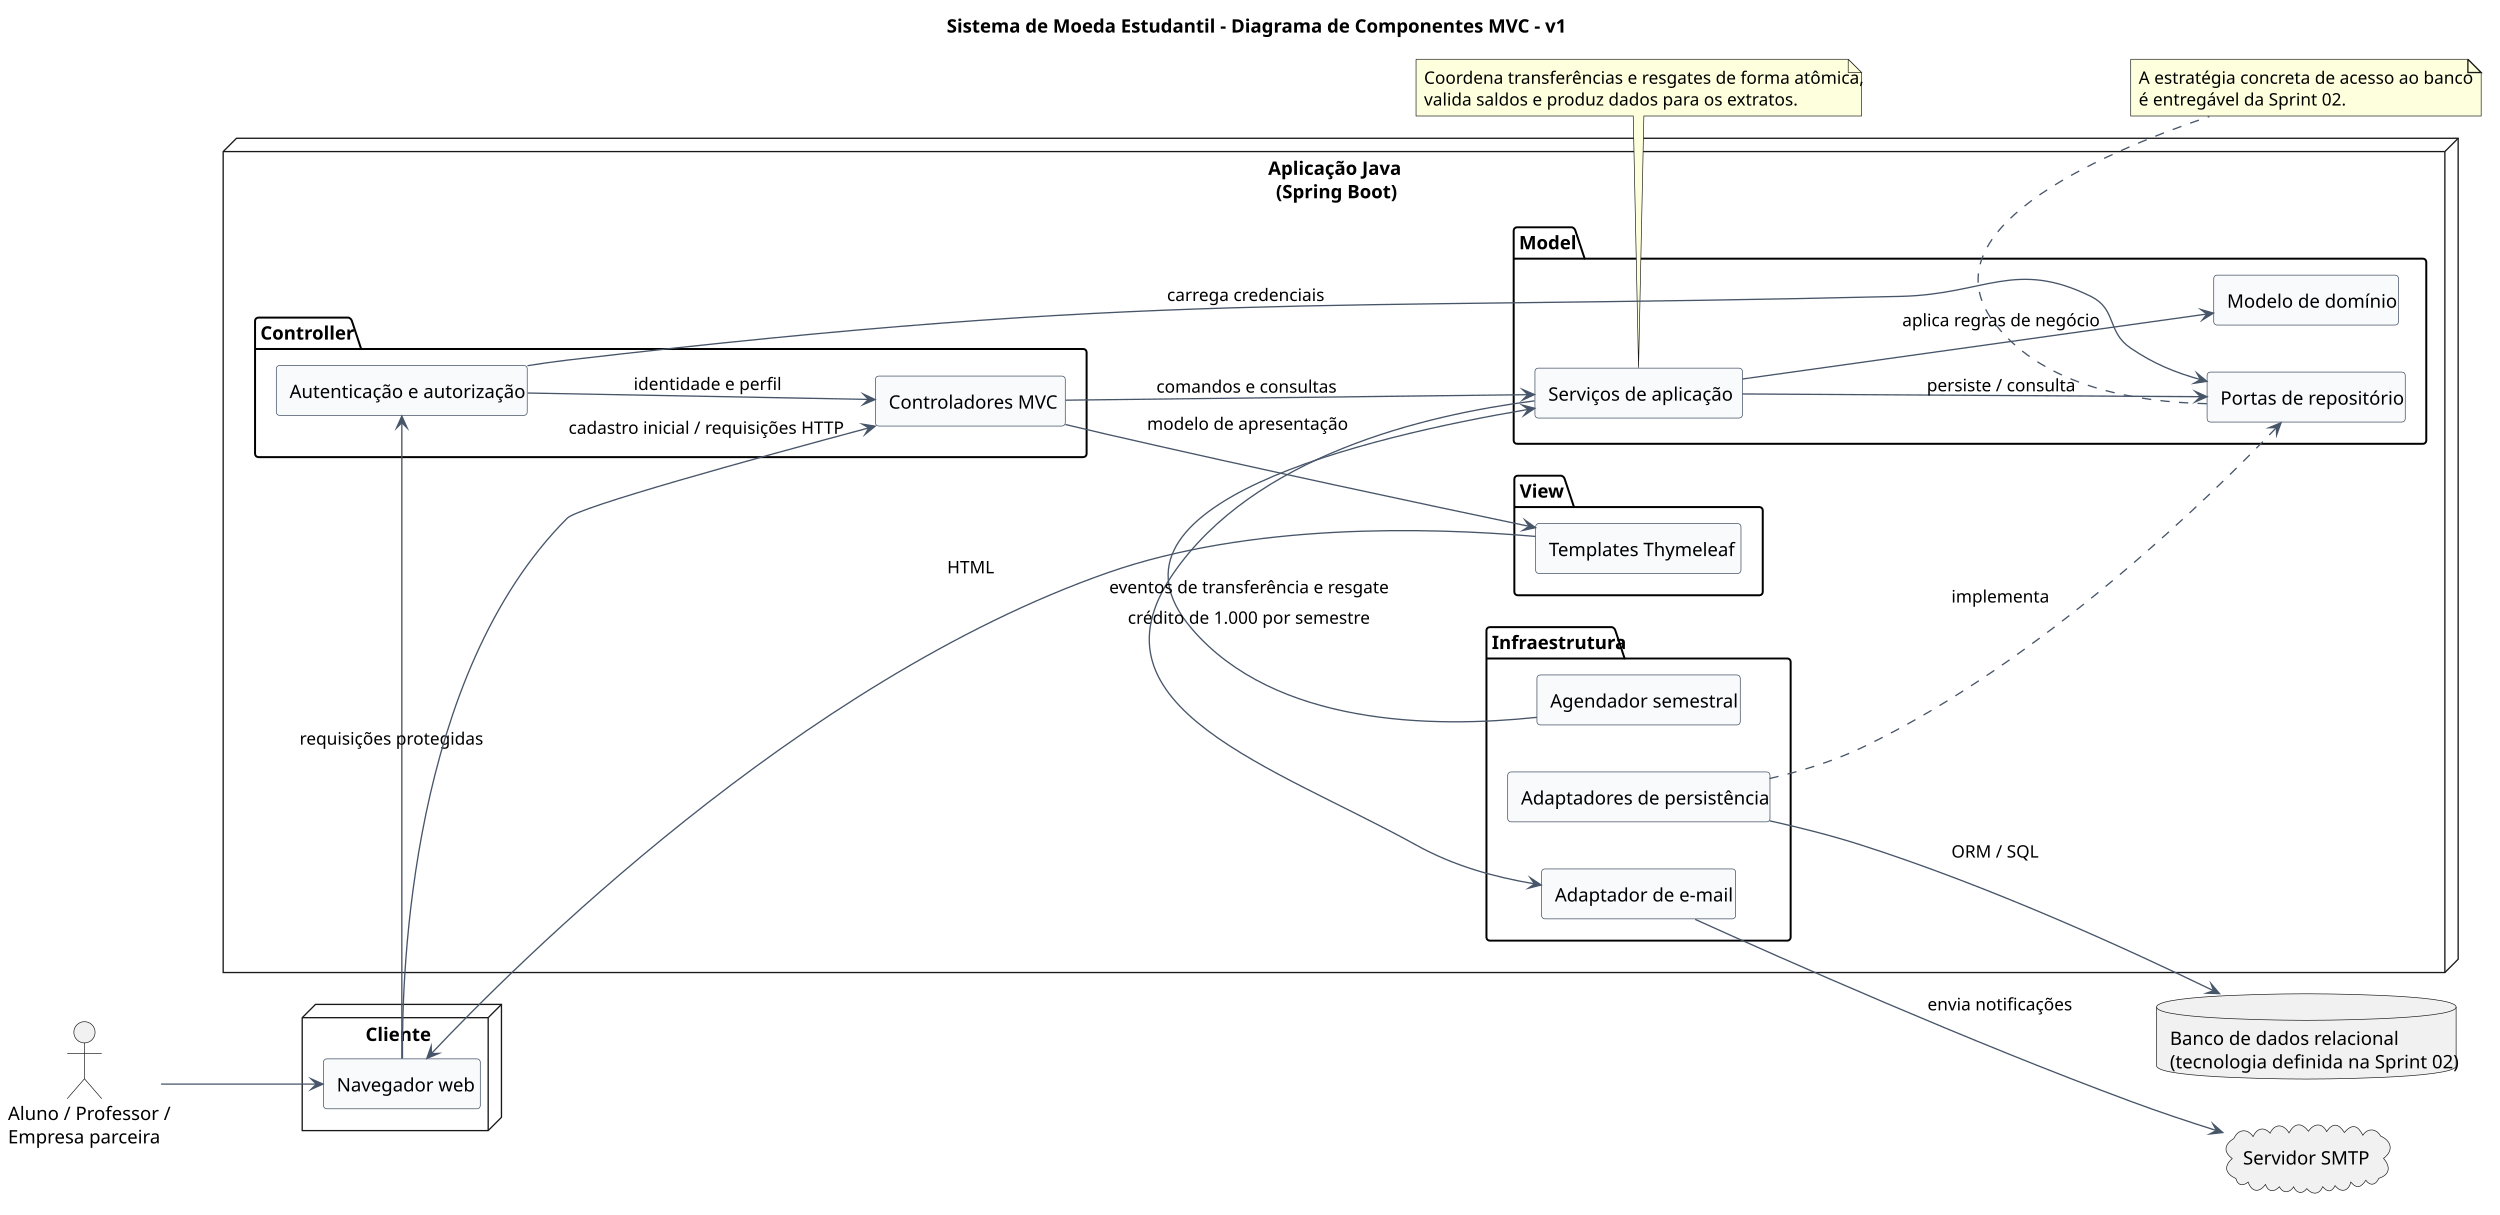
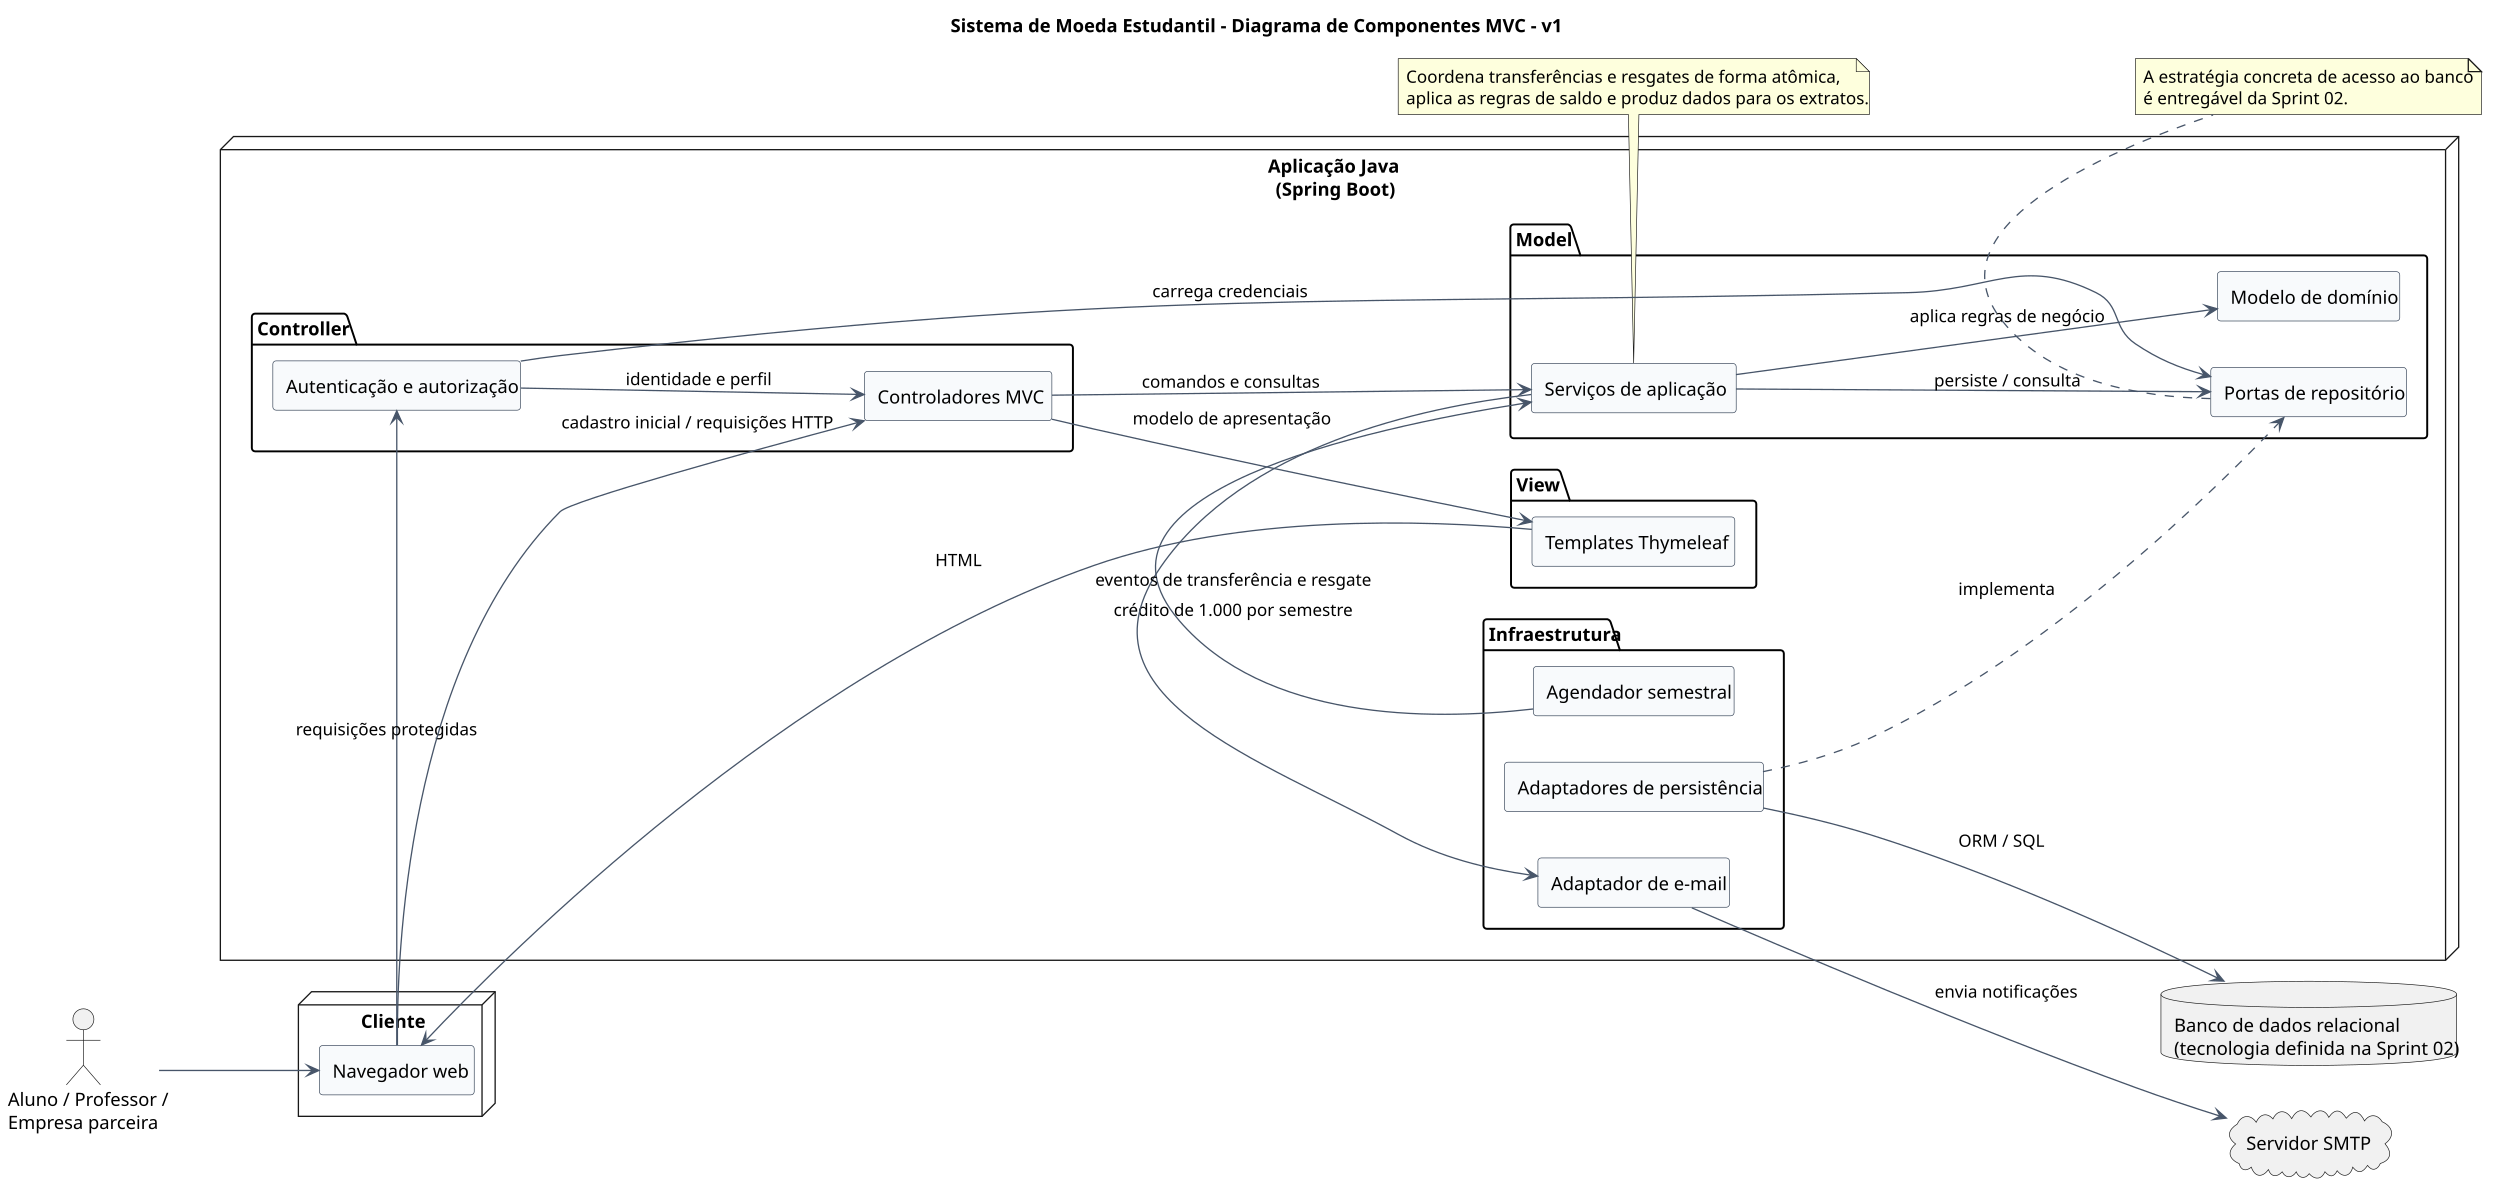
- <svg xmlns="http://www.w3.org/2000/svg" version="1.1" data-diagram-type="DESCRIPTION" style="width:1882px;height:914px;background:#FFFFFF;" width="1882px" height="914px" viewBox="0 0 1882 914" zoomAndPan="magnify" preserveAspectRatio="none" contentStyleType="text/css">
+ <svg xmlns="http://www.w3.org/2000/svg" version="1.1" data-diagram-type="DESCRIPTION" style="width:1906px;height:914px;background:#FFFFFF;" width="1906px" height="914px" viewBox="0 0 1906 914" zoomAndPan="magnify" preserveAspectRatio="none" contentStyleType="text/css">
  <defs />
  <g font-family="sans-serif" lengthAdjust="spacing">
    <g class="title" data-source-line="1">
-       <text x="712.698" y="24.533" fill="#000" font-size="14" textLength="450.427" font-weight="700">Sistema de Moeda Estudantil - Diagrama de Componentes MVC - v1</text>
+       <text x="724.698" y="24.533" fill="#000" font-size="14" textLength="450.427" font-weight="700">Sistema de Moeda Estudantil - Diagrama de Componentes MVC - v1</text>
    </g>
    <g class="cluster" data-qualified-name="Cliente" id="ent0002" data-source-line="13">
      <polygon points="227.5,766.109,237.5,756.109,377.5,756.109,377.5,841.109,367.5,851.109,227.5,851.109,227.5,766.109" fill="none" style="stroke:#181818;stroke-width:1;stroke-linejoin:miter;stroke-miterlimit:10;" />
      <line x1="367.5" y1="766.109" x2="377.5" y2="756.109" style="stroke:#181818;stroke-width:1;" />
      <line x1="227.5" y1="766.109" x2="367.5" y2="766.109" style="stroke:#181818;stroke-width:1;" />
      <line x1="367.5" y1="766.109" x2="367.5" y2="851.109" style="stroke:#181818;stroke-width:1;" />
      <text x="275.162" y="783.643" fill="#000" font-size="14" textLength="46.676" font-weight="700">Cliente</text>
    </g>
    <g class="cluster" data-qualified-name="Aplica..o Java.n.Spring Boot." id="ent0004" data-source-line="17">
-       <polygon points="168,114.109,178,104.109,1850.5,104.109,1850.5,722.109,1840.5,732.109,168,732.109,168,114.109" fill="none" style="stroke:#181818;stroke-width:1;stroke-linejoin:miter;stroke-miterlimit:10;" />
-       <line x1="1840.5" y1="114.109" x2="1850.5" y2="104.109" style="stroke:#181818;stroke-width:1;" />
-       <line x1="168" y1="114.109" x2="1840.5" y2="114.109" style="stroke:#181818;stroke-width:1;" />
-       <line x1="1840.5" y1="114.109" x2="1840.5" y2="732.109" style="stroke:#181818;stroke-width:1;" />
-       <text x="954.664" y="131.643" fill="#000" font-size="14" textLength="101.172" font-weight="700">Aplicação Java</text>
-       <text x="960.54" y="149.252" fill="#000" font-size="14" textLength="89.421" font-weight="700">(Spring Boot)</text>
+       <polygon points="168,114.109,178,104.109,1874.5,104.109,1874.5,722.109,1864.5,732.109,168,732.109,168,114.109" fill="none" style="stroke:#181818;stroke-width:1;stroke-linejoin:miter;stroke-miterlimit:10;" />
+       <line x1="1864.5" y1="114.109" x2="1874.5" y2="104.109" style="stroke:#181818;stroke-width:1;" />
+       <line x1="168" y1="114.109" x2="1864.5" y2="114.109" style="stroke:#181818;stroke-width:1;" />
+       <line x1="1864.5" y1="114.109" x2="1864.5" y2="732.109" style="stroke:#181818;stroke-width:1;" />
+       <text x="966.664" y="131.643" fill="#000" font-size="14" textLength="101.172" font-weight="700">Aplicação Java</text>
+       <text x="972.54" y="149.252" fill="#000" font-size="14" textLength="89.421" font-weight="700">(Spring Boot)</text>
    </g>
    <g class="cluster" data-qualified-name="Aplica..o Java.n.Spring Boot..View" id="ent0005" data-source-line="18">
-       <path d="M1142.5,358.109 L1175.403,358.109 A3.75,3.75 0 0 1 1177.903,360.609 L1184.903,381.719 L1324.5,381.719 A2.5,2.5 0 0 1 1327,384.219 L1327,445.609 A2.5,2.5 0 0 1 1324.5,448.109 L1142.5,448.109 A2.5,2.5 0 0 1 1140,445.609 L1140,360.609 A2.5,2.5 0 0 1 1142.5,358.109" style="stroke:#000;stroke-width:1.5;" fill="none" />
-       <line x1="1140" y1="381.719" x2="1184.903" y2="381.719" style="stroke:#000;stroke-width:1.5;" />
-       <text x="1144" y="374.643" fill="#000" font-size="14" textLength="31.903" font-weight="700">View</text>
+       <path d="M1154.5,358.109 L1187.403,358.109 A3.75,3.75 0 0 1 1189.903,360.609 L1196.903,381.719 L1336.5,381.719 A2.5,2.5 0 0 1 1339,384.219 L1339,445.609 A2.5,2.5 0 0 1 1336.5,448.109 L1154.5,448.109 A2.5,2.5 0 0 1 1152,445.609 L1152,360.609 A2.5,2.5 0 0 1 1154.5,358.109" style="stroke:#000;stroke-width:1.5;" fill="none" />
+       <line x1="1152" y1="381.719" x2="1196.903" y2="381.719" style="stroke:#000;stroke-width:1.5;" />
+       <text x="1156" y="374.643" fill="#000" font-size="14" textLength="31.903" font-weight="700">View</text>
    </g>
    <g class="cluster" data-qualified-name="Aplica..o Java.n.Spring Boot..Controller" id="ent0007" data-source-line="22">
      <path d="M194.5,239.109 L262.39,239.109 A3.75,3.75 0 0 1 264.89,241.609 L271.89,262.719 L815.5,262.719 A2.5,2.5 0 0 1 818,265.219 L818,341.609 A2.5,2.5 0 0 1 815.5,344.109 L194.5,344.109 A2.5,2.5 0 0 1 192,341.609 L192,241.609 A2.5,2.5 0 0 1 194.5,239.109" style="stroke:#000;stroke-width:1.5;" fill="none" />
      <line x1="192" y1="262.719" x2="271.89" y2="262.719" style="stroke:#000;stroke-width:1.5;" />
      <text x="196" y="255.643" fill="#000" font-size="14" textLength="66.89" font-weight="700">Controller</text>
    </g>
    <g class="cluster" data-qualified-name="Aplica..o Java.n.Spring Boot..Model" id="ent0010" data-source-line="27">
-       <path d="M1142,171.109 L1183.441,171.109 A3.75,3.75 0 0 1 1185.941,173.609 L1192.941,194.719 L1824,194.719 A2.5,2.5 0 0 1 1826.5,197.219 L1826.5,331.609 A2.5,2.5 0 0 1 1824,334.109 L1142,334.109 A2.5,2.5 0 0 1 1139.5,331.609 L1139.5,173.609 A2.5,2.5 0 0 1 1142,171.109" style="stroke:#000;stroke-width:1.5;" fill="none" />
-       <line x1="1139.5" y1="194.719" x2="1192.941" y2="194.719" style="stroke:#000;stroke-width:1.5;" />
-       <text x="1143.5" y="187.643" fill="#000" font-size="14" textLength="40.441" font-weight="700">Model</text>
+       <path d="M1154,171.109 L1195.441,171.109 A3.75,3.75 0 0 1 1197.941,173.609 L1204.941,194.719 L1848,194.719 A2.5,2.5 0 0 1 1850.5,197.219 L1850.5,331.609 A2.5,2.5 0 0 1 1848,334.109 L1154,334.109 A2.5,2.5 0 0 1 1151.5,331.609 L1151.5,173.609 A2.5,2.5 0 0 1 1154,171.109" style="stroke:#000;stroke-width:1.5;" fill="none" />
+       <line x1="1151.5" y1="194.719" x2="1204.941" y2="194.719" style="stroke:#000;stroke-width:1.5;" />
+       <text x="1155.5" y="187.643" fill="#000" font-size="14" textLength="40.441" font-weight="700">Model</text>
    </g>
    <g class="cluster" data-qualified-name="Aplica..o Java.n.Spring Boot..Infraestrutura" id="ent0014" data-source-line="33">
-       <path d="M1121.5,472.109 L1213.521,472.109 A3.75,3.75 0 0 1 1216.021,474.609 L1223.021,495.719 L1345.5,495.719 A2.5,2.5 0 0 1 1348,498.219 L1348,705.609 A2.5,2.5 0 0 1 1345.5,708.109 L1121.5,708.109 A2.5,2.5 0 0 1 1119,705.609 L1119,474.609 A2.5,2.5 0 0 1 1121.5,472.109" style="stroke:#000;stroke-width:1.5;" fill="none" />
-       <line x1="1119" y1="495.719" x2="1223.021" y2="495.719" style="stroke:#000;stroke-width:1.5;" />
-       <text x="1123" y="488.643" fill="#000" font-size="14" textLength="91.021" font-weight="700">Infraestrutura</text>
+       <path d="M1133.5,472.109 L1225.521,472.109 A3.75,3.75 0 0 1 1228.021,474.609 L1235.021,495.719 L1357.5,495.719 A2.5,2.5 0 0 1 1360,498.219 L1360,705.609 A2.5,2.5 0 0 1 1357.5,708.109 L1133.5,708.109 A2.5,2.5 0 0 1 1131,705.609 L1131,474.609 A2.5,2.5 0 0 1 1133.5,472.109" style="stroke:#000;stroke-width:1.5;" fill="none" />
+       <line x1="1131" y1="495.719" x2="1235.021" y2="495.719" style="stroke:#000;stroke-width:1.5;" />
+       <text x="1135" y="488.643" fill="#000" font-size="14" textLength="91.021" font-weight="700">Infraestrutura</text>
    </g>
    <g class="entity" data-qualified-name="Cliente.Browser" id="ent0003" data-source-line="14">
      <rect x="243.5" y="797.109" width="118.062" height="37.609" fill="#F8FAFC" style="stroke:#334155;stroke-width:0.5;" rx="2.5" ry="2.5" />
      <text x="253.5" y="821.643" fill="#000" font-size="14" textLength="98.062">Navegador web</text>
    </g>
    <g class="entity" data-qualified-name="Aplica..o Java.n.Spring Boot..View.ViewTemplates" id="ent0006" data-source-line="19">
-       <rect x="1156" y="394.109" width="154.606" height="37.609" fill="#F8FAFC" style="stroke:#334155;stroke-width:0.5;" rx="2.5" ry="2.5" />
-       <text x="1166" y="418.643" fill="#000" font-size="14" textLength="134.606">Templates Thymeleaf</text>
+       <rect x="1168" y="394.109" width="154.606" height="37.609" fill="#F8FAFC" style="stroke:#334155;stroke-width:0.5;" rx="2.5" ry="2.5" />
+       <text x="1178" y="418.643" fill="#000" font-size="14" textLength="134.606">Templates Thymeleaf</text>
    </g>
    <g class="entity" data-qualified-name="Aplica..o Java.n.Spring Boot..Controller.MvcControllers" id="ent0008" data-source-line="23">
      <rect x="659" y="283.109" width="142.938" height="37.609" fill="#F8FAFC" style="stroke:#334155;stroke-width:0.5;" rx="2.5" ry="2.5" />
      <text x="669" y="307.643" fill="#000" font-size="14" textLength="122.938">Controladores MVC</text>
    </g>
    <g class="entity" data-qualified-name="Aplica..o Java.n.Spring Boot..Controller.AuthModule" id="ent0009" data-source-line="24">
      <rect x="208" y="275.109" width="188.889" height="37.609" fill="#F8FAFC" style="stroke:#334155;stroke-width:0.5;" rx="2.5" ry="2.5" />
      <text x="218" y="299.643" fill="#000" font-size="14" textLength="168.889">Autenticação e autorização</text>
    </g>
    <g class="entity" data-qualified-name="Aplica..o Java.n.Spring Boot..Model.AppService" id="ent0011" data-source-line="28">
-       <rect x="1155.5" y="277.109" width="156.186" height="37.609" fill="#F8FAFC" style="stroke:#334155;stroke-width:0.5;" rx="2.5" ry="2.5" />
-       <text x="1165.5" y="301.643" fill="#000" font-size="14" textLength="136.186">Serviços de aplicação</text>
+       <rect x="1167.5" y="277.109" width="156.186" height="37.609" fill="#F8FAFC" style="stroke:#334155;stroke-width:0.5;" rx="2.5" ry="2.5" />
+       <text x="1177.5" y="301.643" fill="#000" font-size="14" textLength="136.186">Serviços de aplicação</text>
    </g>
    <g class="entity" data-qualified-name="Aplica..o Java.n.Spring Boot..Model.DomainModel" id="ent0012" data-source-line="29">
-       <rect x="1666.5" y="207.109" width="139.075" height="37.609" fill="#F8FAFC" style="stroke:#334155;stroke-width:0.5;" rx="2.5" ry="2.5" />
-       <text x="1676.5" y="231.643" fill="#000" font-size="14" textLength="119.075">Modelo de domínio</text>
+       <rect x="1690.5" y="207.109" width="139.075" height="37.609" fill="#F8FAFC" style="stroke:#334155;stroke-width:0.5;" rx="2.5" ry="2.5" />
+       <text x="1700.5" y="231.643" fill="#000" font-size="14" textLength="119.075">Modelo de domínio</text>
    </g>
    <g class="entity" data-qualified-name="Aplica..o Java.n.Spring Boot..Model.RepoPorts" id="ent0013" data-source-line="30">
-       <rect x="1661.5" y="280.109" width="149.179" height="37.609" fill="#F8FAFC" style="stroke:#334155;stroke-width:0.5;" rx="2.5" ry="2.5" />
-       <text x="1671.5" y="304.643" fill="#000" font-size="14" textLength="129.179">Portas de repositório</text>
+       <rect x="1685.5" y="280.109" width="149.179" height="37.609" fill="#F8FAFC" style="stroke:#334155;stroke-width:0.5;" rx="2.5" ry="2.5" />
+       <text x="1695.5" y="304.643" fill="#000" font-size="14" textLength="129.179">Portas de repositório</text>
    </g>
    <g class="entity" data-qualified-name="Aplica..o Java.n.Spring Boot..Infraestrutura.Persistence" id="ent0015" data-source-line="34">
-       <rect x="1135" y="581.109" width="197.447" height="37.609" fill="#F8FAFC" style="stroke:#334155;stroke-width:0.5;" rx="2.5" ry="2.5" />
-       <text x="1145" y="605.643" fill="#000" font-size="14" textLength="177.447">Adaptadores de persistência</text>
+       <rect x="1147" y="581.109" width="197.447" height="37.609" fill="#F8FAFC" style="stroke:#334155;stroke-width:0.5;" rx="2.5" ry="2.5" />
+       <text x="1157" y="605.643" fill="#000" font-size="14" textLength="177.447">Adaptadores de persistência</text>
    </g>
    <g class="entity" data-qualified-name="Aplica..o Java.n.Spring Boot..Infraestrutura.MailAdapter" id="ent0016" data-source-line="35">
-       <rect x="1160.5" y="654.109" width="146.075" height="37.609" fill="#F8FAFC" style="stroke:#334155;stroke-width:0.5;" rx="2.5" ry="2.5" />
-       <text x="1170.5" y="678.643" fill="#000" font-size="14" textLength="126.075">Adaptador de e-mail</text>
+       <rect x="1172.5" y="654.109" width="146.075" height="37.609" fill="#F8FAFC" style="stroke:#334155;stroke-width:0.5;" rx="2.5" ry="2.5" />
+       <text x="1182.5" y="678.643" fill="#000" font-size="14" textLength="126.075">Adaptador de e-mail</text>
    </g>
    <g class="entity" data-qualified-name="Aplica..o Java.n.Spring Boot..Infraestrutura.Scheduler" id="ent0017" data-source-line="36">
-       <rect x="1157" y="508.109" width="153.075" height="37.609" fill="#F8FAFC" style="stroke:#334155;stroke-width:0.5;" rx="2.5" ry="2.5" />
-       <text x="1167" y="532.643" fill="#000" font-size="14" textLength="133.075">Agendador semestral</text>
+       <rect x="1169" y="508.109" width="153.075" height="37.609" fill="#F8FAFC" style="stroke:#334155;stroke-width:0.5;" rx="2.5" ry="2.5" />
+       <text x="1179" y="532.643" fill="#000" font-size="14" textLength="133.075">Agendador semestral</text>
    </g>
    <g class="entity" data-qualified-name="Usuario" id="ent0001" data-source-line="11">
      <ellipse cx="63.583" cy="777.109" rx="8" ry="8" fill="#F1F1F1" style="stroke:#181818;stroke-width:0.5;" />
      <path d="M63.583,785.109 L63.583,812.109 M50.583,793.109 L76.583,793.109 M63.583,812.109 L50.583,827.109 M63.583,812.109 L76.583,827.109" style="stroke:#181818;stroke-width:0.5;" fill="none" />
      <text x="6" y="843.143" fill="#000" font-size="14" textLength="115.165">Aluno / Professor /</text>
      <text x="6" y="860.752" fill="#000" font-size="14" textLength="110.489">Empresa parceira</text>
    </g>
    <g class="entity" data-qualified-name="Database" id="ent0018" data-source-line="40">
-       <path d="M1623.5,758.109 C1623.5,748.109 1736.234,748.109 1736.234,748.109 C1736.234,748.109 1848.968,748.109 1848.968,758.109 L1848.968,802.328 C1848.968,812.328 1736.234,812.328 1736.234,812.328 C1736.234,812.328 1623.5,812.328 1623.5,802.328 L1623.5,758.109" style="stroke:#181818;stroke-width:0.5;" fill="#F1F1F1" />
-       <path d="M1623.5,758.109 C1623.5,768.109 1736.234,768.109 1736.234,768.109 C1736.234,768.109 1848.968,768.109 1848.968,758.109" style="stroke:#181818;stroke-width:0.5;" fill="none" />
-       <text x="1633.5" y="786.643" fill="#000" font-size="14" textLength="165.006">Banco de dados relacional</text>
-       <text x="1633.5" y="804.252" fill="#000" font-size="14" textLength="205.468">(tecnologia definida na Sprint 02)</text>
+       <path d="M1647.5,758.109 C1647.5,748.109 1760.234,748.109 1760.234,748.109 C1760.234,748.109 1872.968,748.109 1872.968,758.109 L1872.968,802.328 C1872.968,812.328 1760.234,812.328 1760.234,812.328 C1760.234,812.328 1647.5,812.328 1647.5,802.328 L1647.5,758.109" style="stroke:#181818;stroke-width:0.5;" fill="#F1F1F1" />
+       <path d="M1647.5,758.109 C1647.5,768.109 1760.234,768.109 1760.234,768.109 C1760.234,768.109 1872.968,768.109 1872.968,758.109" style="stroke:#181818;stroke-width:0.5;" fill="none" />
+       <text x="1657.5" y="786.643" fill="#000" font-size="14" textLength="165.006">Banco de dados relacional</text>
+       <text x="1657.5" y="804.252" fill="#000" font-size="14" textLength="205.468">(tecnologia definida na Sprint 02)</text>
    </g>
    <g class="entity" data-qualified-name="SMTP" id="ent0019" data-source-line="41">
-       <path d="M1681.718,856.982 C1684.719,850.05 1691.818,849.178 1696.096,855.608 C1698.719,849.726 1704.014,847.627 1708.892,853.059 C1712.547,845.401 1719.286,846.171 1723.17,852.831 C1727.307,845.197 1732.479,844.797 1737.86,851.562 C1741.49,845.936 1748.09,844.647 1751.458,851.841 C1756.285,844.839 1760.674,845.912 1764.821,852.509 C1770.729,845.711 1774.981,847.101 1778.758,854.587 C1782.524,848.894 1788.887,849.544 1792.127,855.207 C1800.303,858.831 1802.19,866.256 1794.345,871.997 C1799.568,878.099 1799.441,884.271 1790.754,887.056 C1788.704,891.861 1784.505,893.324 1781.002,888.532 C1777.615,893.573 1774.336,895.481 1769.692,889.866 C1768.14,896.663 1762.32,898.351 1757.876,892.587 C1755.158,897.834 1752.017,897.486 1748.526,893.358 C1745.873,899.688 1740.537,899.407 1736.535,894.843 C1733.298,899.31 1728.589,898.273 1726.659,893.454 C1723.717,897.971 1718.851,898.781 1715.934,893.428 C1712.163,897.532 1707.55,897.641 1705.428,891.703 C1700.772,898.097 1695.061,897.481 1692.394,889.855 C1688.58,893.087 1684.514,892.612 1683.184,887.206 C1675.61,883.777 1673.506,878.251 1680.43,872.167 C1673.165,866.766 1674.929,861.191 1681.718,856.982" style="stroke:#181818;stroke-width:0.5;" fill="#F1F1F1" />
-       <text x="1688.5" y="876.643" fill="#000" font-size="14" textLength="94.91">Servidor SMTP</text>
+       <path d="M1705.718,856.982 C1708.719,850.05 1715.818,849.178 1720.096,855.608 C1722.719,849.726 1728.014,847.627 1732.892,853.059 C1736.547,845.401 1743.286,846.171 1747.17,852.831 C1751.307,845.197 1756.479,844.797 1761.86,851.562 C1765.49,845.936 1772.09,844.647 1775.458,851.841 C1780.285,844.839 1784.674,845.912 1788.821,852.509 C1794.729,845.711 1798.981,847.101 1802.758,854.587 C1806.524,848.894 1812.887,849.544 1816.127,855.207 C1824.303,858.831 1826.19,866.256 1818.345,871.997 C1823.568,878.099 1823.441,884.271 1814.754,887.056 C1812.704,891.861 1808.505,893.324 1805.002,888.532 C1801.615,893.573 1798.336,895.481 1793.692,889.866 C1792.14,896.663 1786.32,898.351 1781.876,892.587 C1779.158,897.834 1776.017,897.486 1772.526,893.358 C1769.873,899.688 1764.537,899.407 1760.535,894.843 C1757.298,899.31 1752.589,898.273 1750.659,893.454 C1747.717,897.971 1742.851,898.781 1739.934,893.428 C1736.163,897.532 1731.55,897.641 1729.428,891.703 C1724.772,898.097 1719.061,897.481 1716.394,889.855 C1712.58,893.087 1708.514,892.612 1707.184,887.206 C1699.61,883.777 1697.506,878.251 1704.43,872.167 C1697.165,866.766 1698.929,861.191 1705.718,856.982" style="stroke:#181818;stroke-width:0.5;" fill="#F1F1F1" />
+       <text x="1712.5" y="876.643" fill="#000" font-size="14" textLength="94.91">Servidor SMTP</text>
    </g>
    <g class="entity" data-qualified-name="GMN35" id="ent0036" data-source-line="62">
-       <path d="M1066,44.609 L1066,87.313 A0,0 0 0 0 1066,87.313 L1229.5,87.313 L1233.5,276.789 L1237.5,87.313 L1401.33,87.313 A0,0 0 0 0 1401.33,87.313 L1401.33,54.609 L1391.33,44.609 L1066,44.609 A0,0 0 0 0 1066,44.609" style="stroke:#181818;stroke-width:0.5;" fill="#FEFFDD" />
-       <path d="M1391.33,44.609 L1391.33,54.609 L1401.33,54.609 L1391.33,44.609" style="stroke:#181818;stroke-width:0.5;" fill="#FEFFDD" />
+       <path d="M1066,44.609 L1066,87.313 A0,0 0 0 0 1066,87.313 L1241.5,87.313 L1245.5,276.789 L1249.5,87.313 L1425.203,87.313 A0,0 0 0 0 1425.203,87.313 L1425.203,54.609 L1415.203,44.609 L1066,44.609 A0,0 0 0 0 1066,44.609" style="stroke:#181818;stroke-width:0.5;" fill="#FEFFDD" />
+       <path d="M1415.203,44.609 L1415.203,54.609 L1425.203,54.609 L1415.203,44.609" style="stroke:#181818;stroke-width:0.5;" fill="#FEFFDD" />
      <text x="1072" y="63.104" fill="#000" font-size="13" textLength="314.33">Coordena transferências e resgates de forma atômica,</text>
-       <text x="1072" y="79.456" fill="#000" font-size="13" textLength="268.83">valida saldos e produz dados para os extratos.</text>
+       <text x="1072" y="79.456" fill="#000" font-size="13" textLength="338.203">aplica as regras de saldo e produz dados para os extratos.</text>
    </g>
    <g class="entity" data-qualified-name="GMN38" id="ent0039" data-source-line="67">
-       <path d="M1604,44.609 L1604,87.313 L1867.823,87.313 L1867.823,54.609 L1857.823,44.609 L1604,44.609" style="stroke:#181818;stroke-width:0.5;" fill="#FEFFDD" />
-       <path d="M1857.823,44.609 L1857.823,54.609 L1867.823,54.609 L1857.823,44.609" style="stroke:#181818;stroke-width:1;" fill="#FEFFDD" />
-       <text x="1610" y="63.104" fill="#000" font-size="13" textLength="242.823">A estratégia concreta de acesso ao banco</text>
-       <text x="1610" y="79.456" fill="#000" font-size="13" textLength="148.878">é entregável da Sprint 02.</text>
+       <path d="M1628,44.609 L1628,87.313 L1891.823,87.313 L1891.823,54.609 L1881.823,44.609 L1628,44.609" style="stroke:#181818;stroke-width:0.5;" fill="#FEFFDD" />
+       <path d="M1881.823,44.609 L1881.823,54.609 L1891.823,54.609 L1881.823,44.609" style="stroke:#181818;stroke-width:1;" fill="#FEFFDD" />
+       <text x="1634" y="63.104" fill="#000" font-size="13" textLength="242.823">A estratégia concreta de acesso ao banco</text>
+       <text x="1634" y="79.456" fill="#000" font-size="13" textLength="148.878">é entregável da Sprint 02.</text>
    </g>
    <g class="link" data-entity-1="ent0001" data-entity-2="ent0003" id="lnk20" data-source-line="43" data-link-type="dependency">
      <path d="M121.27,816.109 C158.1,816.109 200.98,816.109 238.14,816.109" style="stroke:#475569;stroke-width:1;" fill="none" id="Usuario-to-Browser" />
      <polygon points="243.14,816.109,234.14,812.109,238.14,816.109,234.14,820.109,243.14,816.109" fill="#475569" style="stroke:#475569;stroke-width:1;stroke-linejoin:miter;stroke-miterlimit:10;" />
    </g>
    <g class="link" data-entity-1="ent0003" data-entity-2="ent0009" id="lnk21" data-source-line="44" data-link-type="dependency">
      <path d="M302.5,796.909 C302.5,714.969 302.5,399.949 302.5,318.209" style="stroke:#475569;stroke-width:1;" fill="none" id="Browser-to-AuthModule" />
      <polygon points="302.5,313.209,298.5,322.209,302.5,318.209,306.5,322.209,302.5,313.209" fill="#475569" style="stroke:#475569;stroke-width:1;stroke-linejoin:miter;stroke-miterlimit:10;" />
      <text x="225.5" y="560.604" fill="#000" font-size="13" textLength="130.076">requisições protegidas</text>
    </g>
    <g class="link" data-entity-1="ent0003" data-entity-2="ent0008" id="lnk22" data-source-line="45" data-link-type="dependency">
      <path d="M302.99,796.779 C302.34,730.159 309.44,507.779 427,390.109 C435.41,381.689 567.3,345.354 654.03,322.114" style="stroke:#475569;stroke-width:1;" fill="none" id="Browser-to-MvcControllers" />
      <polygon points="658.86,320.819,649.131,319.285,654.03,322.114,651.202,327.013,658.86,320.819" fill="#475569" style="stroke:#475569;stroke-width:1;stroke-linejoin:miter;stroke-miterlimit:10;" />
      <text x="428" y="326.604" fill="#000" font-size="13" textLength="200.129">cadastro inicial / requisições HTTP</text>
    </g>
    <g class="link" data-entity-1="ent0009" data-entity-2="ent0008" id="lnk23" data-source-line="46" data-link-type="dependency">
      <path d="M397.25,295.869 C476.13,297.349 582.211,299.346 653.781,300.686" style="stroke:#475569;stroke-width:1;" fill="none" id="AuthModule-to-MvcControllers" />
      <polygon points="658.78,300.779,649.856,296.612,653.781,300.686,649.707,304.61,658.78,300.779" fill="#475569" style="stroke:#475569;stroke-width:1;stroke-linejoin:miter;stroke-miterlimit:10;" />
      <text x="477" y="293.604" fill="#000" font-size="13" textLength="102.629">identidade e perfil</text>
    </g>
    <g class="link" data-entity-1="ent0008" data-entity-2="ent0011" id="lnk24" data-source-line="47" data-link-type="dependency">
-       <path d="M802.22,301.259 C895.41,300.149 1053.76,298.249 1150.15,297.099" style="stroke:#475569;stroke-width:1;" fill="none" id="MvcControllers-to-AppService" />
-       <polygon points="1155.15,297.039,1146.103,293.147,1150.15,297.099,1146.198,301.146,1155.15,297.039" fill="#475569" style="stroke:#475569;stroke-width:1;stroke-linejoin:miter;stroke-miterlimit:10;" />
+       <path d="M802.02,301.289 C897.73,300.169 1063.15,298.228 1162.23,297.068" style="stroke:#475569;stroke-width:1;" fill="none" id="MvcControllers-to-AppService" />
+       <polygon points="1167.23,297.009,1158.184,293.115,1162.23,297.068,1158.277,301.114,1167.23,297.009" fill="#475569" style="stroke:#475569;stroke-width:1;stroke-linejoin:miter;stroke-miterlimit:10;" />
      <text x="870.5" y="295.604" fill="#000" font-size="13" textLength="129.353">comandos e consultas</text>
    </g>
    <g class="link" data-entity-1="ent0008" data-entity-2="ent0006" id="lnk25" data-source-line="48" data-link-type="dependency">
-       <path d="M802.02,319.569 C812.72,322.149 823.65,324.729 834,327.109 C945.75,352.789 1070.746,379.385 1151.076,396.205" style="stroke:#475569;stroke-width:1;" fill="none" id="MvcControllers-to-ViewTemplates" />
-       <polygon points="1155.97,397.229,1147.981,391.47,1151.076,396.205,1146.341,399.3,1155.97,397.229" fill="#475569" style="stroke:#475569;stroke-width:1;stroke-linejoin:miter;stroke-miterlimit:10;" />
+       <path d="M802.01,319.629 C812.71,322.189 823.64,324.759 834,327.109 C950.11,353.419 1080.449,380.222 1163.019,396.862" style="stroke:#475569;stroke-width:1;" fill="none" id="MvcControllers-to-ViewTemplates" />
+       <polygon points="1167.92,397.849,1159.888,392.15,1163.019,396.862,1158.307,399.993,1167.92,397.849" fill="#475569" style="stroke:#475569;stroke-width:1;stroke-linejoin:miter;stroke-miterlimit:10;" />
      <text x="863.5" y="323.604" fill="#000" font-size="13" textLength="143.102">modelo de apresentação</text>
    </g>
    <g class="link" data-entity-1="ent0006" data-entity-2="ent0003" id="lnk26" data-source-line="49" data-link-type="dependency">
-       <path d="M1155.88,403.819 C1073.79,396.749 940.88,393.729 834,431.109 C601.98,512.259 387.252,726.923 324.742,793.153" style="stroke:#475569;stroke-width:1;" fill="none" id="ViewTemplates-to-Browser" />
-       <polygon points="321.31,796.789,330.396,792.99,324.742,793.153,324.579,787.499,321.31,796.789" fill="#475569" style="stroke:#475569;stroke-width:1;stroke-linejoin:miter;stroke-miterlimit:10;" />
+       <path d="M1167.89,403.609 C1083.54,396.059 945.13,392.319 834,431.109 C601.92,512.109 387.241,726.872 324.741,793.142" style="stroke:#475569;stroke-width:1;" fill="none" id="ViewTemplates-to-Browser" />
+       <polygon points="321.31,796.779,330.395,792.976,324.741,793.142,324.575,787.487,321.31,796.779" fill="#475569" style="stroke:#475569;stroke-width:1;stroke-linejoin:miter;stroke-miterlimit:10;" />
      <text x="713" y="431.604" fill="#000" font-size="13" textLength="35.388">HTML</text>
    </g>
    <g class="link" data-entity-1="ent0011" data-entity-2="ent0012" id="lnk27" data-source-line="51" data-link-type="dependency">
-       <path d="M1311.61,285.329 C1408.54,271.769 1568.498,249.392 1661.308,236.412" style="stroke:#475569;stroke-width:1;" fill="none" id="AppService-to-DomainModel" />
-       <polygon points="1666.26,235.719,1656.793,233.004,1661.308,236.412,1657.901,240.927,1666.26,235.719" fill="#475569" style="stroke:#475569;stroke-width:1;stroke-linejoin:miter;stroke-miterlimit:10;" />
-       <text x="1432" y="245.604" fill="#000" font-size="13" textLength="141.648">aplica regras de negócio</text>
+       <path d="M1323.5,285.589 C1423.12,271.989 1590.196,249.166 1685.506,236.146" style="stroke:#475569;stroke-width:1;" fill="none" id="AppService-to-DomainModel" />
+       <polygon points="1690.46,235.469,1681.001,232.724,1685.506,236.146,1682.084,240.651,1690.46,235.469" fill="#475569" style="stroke:#475569;stroke-width:1;stroke-linejoin:miter;stroke-miterlimit:10;" />
+       <text x="1456" y="245.604" fill="#000" font-size="13" textLength="141.648">aplica regras de negócio</text>
    </g>
    <g class="link" data-entity-1="ent0011" data-entity-2="ent0013" id="lnk28" data-source-line="52" data-link-type="dependency">
-       <path d="M1311.61,296.569 C1406.89,297.139 1562.87,298.079 1656.48,298.639" style="stroke:#475569;stroke-width:1;" fill="none" id="AppService-to-RepoPorts" />
-       <polygon points="1661.48,298.669,1652.504,294.616,1656.48,298.639,1652.456,302.615,1661.48,298.669" fill="#475569" style="stroke:#475569;stroke-width:1;stroke-linejoin:miter;stroke-miterlimit:10;" />
-       <text x="1450.5" y="294.604" fill="#000" font-size="13" textLength="104.774">persiste / consulta</text>
+       <path d="M1323.5,296.559 C1421.31,297.129 1583.9,298.08 1680.17,298.65" style="stroke:#475569;stroke-width:1;" fill="none" id="AppService-to-RepoPorts" />
+       <polygon points="1685.17,298.679,1676.194,294.626,1680.17,298.65,1676.146,302.626,1685.17,298.679" fill="#475569" style="stroke:#475569;stroke-width:1;stroke-linejoin:miter;stroke-miterlimit:10;" />
+       <text x="1474.5" y="294.604" fill="#000" font-size="13" textLength="104.774">persiste / consulta</text>
    </g>
    <g class="link" data-entity-1="ent0009" data-entity-2="ent0013" id="lnk29" data-source-line="53" data-link-type="dependency">
-       <path d="M397.03,275.309 C407.11,273.689 417.25,272.249 427,271.109 C870.73,219.429 984.4,233.779 1431,223.109 C1494.54,221.589 1516.98,195.029 1574,223.109 C1593.62,232.769 1585.89,249.849 1604,262.109 C1621.03,273.639 1636.793,280.258 1656.543,285.758" style="stroke:#475569;stroke-width:1;" fill="none" id="AuthModule-to-RepoPorts" />
-       <polygon points="1661.36,287.099,1653.763,280.832,1656.543,285.758,1651.617,288.538,1661.36,287.099" fill="#475569" style="stroke:#475569;stroke-width:1;stroke-linejoin:miter;stroke-miterlimit:10;" />
+       <path d="M397.02,275.299 C407.11,273.679 417.25,272.239 427,271.109 C881.34,218.449 997.74,233.779 1455,223.109 C1518.54,221.629 1540.98,195.029 1598,223.109 C1617.62,232.769 1609.89,249.849 1628,262.109 C1645.03,273.639 1660.793,280.258 1680.543,285.758" style="stroke:#475569;stroke-width:1;" fill="none" id="AuthModule-to-RepoPorts" />
+       <polygon points="1685.36,287.099,1677.763,280.832,1680.543,285.758,1675.617,288.538,1685.36,287.099" fill="#475569" style="stroke:#475569;stroke-width:1;stroke-linejoin:miter;stroke-miterlimit:10;" />
      <text x="878.5" y="226.604" fill="#000" font-size="13" textLength="113.445">carrega credenciais</text>
    </g>
    <g class="link" data-entity-1="ent0015" data-entity-2="ent0013" id="lnk30" data-source-line="54" data-link-type="dependency">
-       <path d="M1332.05,586.109 C1355.32,580.709 1379.61,573.279 1401,563.109 C1538.18,497.899 1666.886,370.875 1713.696,321.875" style="stroke:#475569;stroke-width:1;stroke-dasharray:7,7;" fill="none" id="Persistence-to-RepoPorts" />
-       <polygon points="1717.15,318.259,1708.041,322.004,1713.696,321.875,1713.825,327.53,1717.15,318.259" fill="#475569" style="stroke:#475569;stroke-width:1;stroke-linejoin:miter;stroke-miterlimit:10;" />
-       <text x="1469" y="453.604" fill="#000" font-size="13" textLength="67.196">implementa</text>
+       <path d="M1344.08,588.339 C1371.11,582.849 1399.91,574.819 1425,563.109 C1562.64,498.879 1691.092,371.279 1737.762,322.009" style="stroke:#475569;stroke-width:1;stroke-dasharray:7,7;" fill="none" id="Persistence-to-RepoPorts" />
+       <polygon points="1741.2,318.379,1732.107,322.163,1737.762,322.009,1737.915,327.664,1741.2,318.379" fill="#475569" style="stroke:#475569;stroke-width:1;stroke-linejoin:miter;stroke-miterlimit:10;" />
+       <text x="1493" y="453.604" fill="#000" font-size="13" textLength="67.196">implementa</text>
    </g>
    <g class="link" data-entity-1="ent0015" data-entity-2="ent0018" id="lnk31" data-source-line="55" data-link-type="dependency">
-       <path d="M1332.19,617.909 C1354.99,622.979 1379.03,629.069 1401,636.109 C1497.67,667.079 1600.13,713.75 1666.34,745.82" style="stroke:#475569;stroke-width:1;" fill="none" id="Persistence-to-Database" />
-       <polygon points="1670.84,747.999,1664.484,740.476,1666.34,745.82,1660.996,747.676,1670.84,747.999" fill="#475569" style="stroke:#475569;stroke-width:1;stroke-linejoin:miter;stroke-miterlimit:10;" />
-       <text x="1469" y="645.604" fill="#000" font-size="13" textLength="67.177">ORM / SQL</text>
+       <path d="M1344.24,616.009 C1370.73,621.349 1399.2,628.039 1425,636.109 C1522.18,666.499 1624.957,713.535 1691.057,745.825" style="stroke:#475569;stroke-width:1;" fill="none" id="Persistence-to-Database" />
+       <polygon points="1695.55,748.019,1689.219,740.475,1691.057,745.825,1685.708,747.663,1695.55,748.019" fill="#475569" style="stroke:#475569;stroke-width:1;stroke-linejoin:miter;stroke-miterlimit:10;" />
+       <text x="1493" y="645.604" fill="#000" font-size="13" textLength="67.177">ORM / SQL</text>
    </g>
    <g class="link" data-entity-1="ent0017" data-entity-2="ent0011" id="lnk32" data-source-line="57" data-link-type="dependency">
-       <path d="M1156.95,540.009 C1078.51,548.329 959.46,546.399 897,473.109 C817.04,379.289 1027.88,328.996 1150.47,308.196" style="stroke:#475569;stroke-width:1;" fill="none" id="Scheduler-to-AppService" />
-       <polygon points="1155.4,307.359,1145.858,304.921,1150.47,308.196,1147.196,312.809,1155.4,307.359" fill="#475569" style="stroke:#475569;stroke-width:1;stroke-linejoin:miter;stroke-miterlimit:10;" />
+       <path d="M1168.94,540.539 C1088.26,549.789 964.04,549.069 899,473.109 C816.46,376.709 1036.752,327.251 1162.472,307.341" style="stroke:#475569;stroke-width:1;" fill="none" id="Scheduler-to-AppService" />
+       <polygon points="1167.41,306.559,1157.895,304.016,1162.472,307.341,1159.146,311.918,1167.41,306.559" fill="#475569" style="stroke:#475569;stroke-width:1;stroke-linejoin:miter;stroke-miterlimit:10;" />
      <text x="849" y="469.604" fill="#000" font-size="13" textLength="172.707">crédito de 1.000 por semestre</text>
    </g>
    <g class="link" data-entity-1="ent0011" data-entity-2="ent0016" id="lnk33" data-source-line="58" data-link-type="dependency">
-       <path d="M1155.18,301.759 C1071.86,312.429 943.84,343.239 883,432.109 C814.19,532.609 959.43,577.129 1066,636.109 C1094.66,651.969 1124.69,660.194 1155.24,665.374" style="stroke:#475569;stroke-width:1;" fill="none" id="AppService-to-MailAdapter" />
-       <polygon points="1160.17,666.209,1151.965,660.761,1155.24,665.374,1150.628,668.649,1160.17,666.209" fill="#475569" style="stroke:#475569;stroke-width:1;stroke-linejoin:miter;stroke-miterlimit:10;" />
+       <path d="M1167.35,300.769 C1081.79,310.529 948.35,340.499 885,432.109 C816.06,531.799 959.7,577.879 1066,636.109 C1098.37,653.839 1133.31,662.395 1167.26,667.225" style="stroke:#475569;stroke-width:1;" fill="none" id="AppService-to-MailAdapter" />
+       <polygon points="1172.21,667.929,1163.863,662.702,1167.26,667.225,1162.736,670.622,1172.21,667.929" fill="#475569" style="stroke:#475569;stroke-width:1;stroke-linejoin:miter;stroke-miterlimit:10;" />
      <text x="835" y="446.604" fill="#000" font-size="13" textLength="200.18">eventos de transferência e resgate</text>
    </g>
    <g class="link" data-entity-1="ent0016" data-entity-2="ent0019" id="lnk34" data-source-line="59" data-link-type="dependency">
-       <path d="M1276.13,692.119 C1344.03,722.809 1483.21,784.349 1604,829.109 C1626.4,837.409 1646.511,844.126 1668.531,851.066" style="stroke:#475569;stroke-width:1;" fill="none" id="MailAdapter-to-SMTP" />
-       <polygon points="1673.3,852.569,1665.919,846.049,1668.531,851.066,1663.514,853.679,1673.3,852.569" fill="#475569" style="stroke:#475569;stroke-width:1;stroke-linejoin:miter;stroke-miterlimit:10;" />
-       <text x="1451" y="760.604" fill="#000" font-size="13" textLength="103.34">envia notificações</text>
+       <path d="M1289.84,692.119 C1360.16,722.679 1503.78,783.879 1628,829.109 C1650.44,837.279 1670.572,843.974 1692.582,850.924" style="stroke:#475569;stroke-width:1;" fill="none" id="MailAdapter-to-SMTP" />
+       <polygon points="1697.35,852.429,1689.972,845.905,1692.582,850.924,1687.563,853.534,1697.35,852.429" fill="#475569" style="stroke:#475569;stroke-width:1;stroke-linejoin:miter;stroke-miterlimit:10;" />
+       <text x="1475" y="760.604" fill="#000" font-size="13" textLength="103.34">envia notificações</text>
    </g>
    <g class="link" data-entity-1="ent0013" data-entity-2="ent0039" id="lnk40" data-source-line="67" data-link-type="association">
-       <path d="M1661.31,303.889 C1608.02,302.779 1539.5,291.239 1502.5,244.609 C1447.15,174.859 1575.75,117.259 1663.24,87.659" style="stroke:#475569;stroke-width:1;stroke-dasharray:7,7;" fill="none" id="RepoPorts-GMN38" />
+       <path d="M1685.31,303.889 C1632.02,302.779 1563.5,291.239 1526.5,244.609 C1471.15,174.859 1599.75,117.259 1687.24,87.659" style="stroke:#475569;stroke-width:1;stroke-dasharray:7,7;" fill="none" id="RepoPorts-GMN38" />
    </g>
  </g>
</svg>
